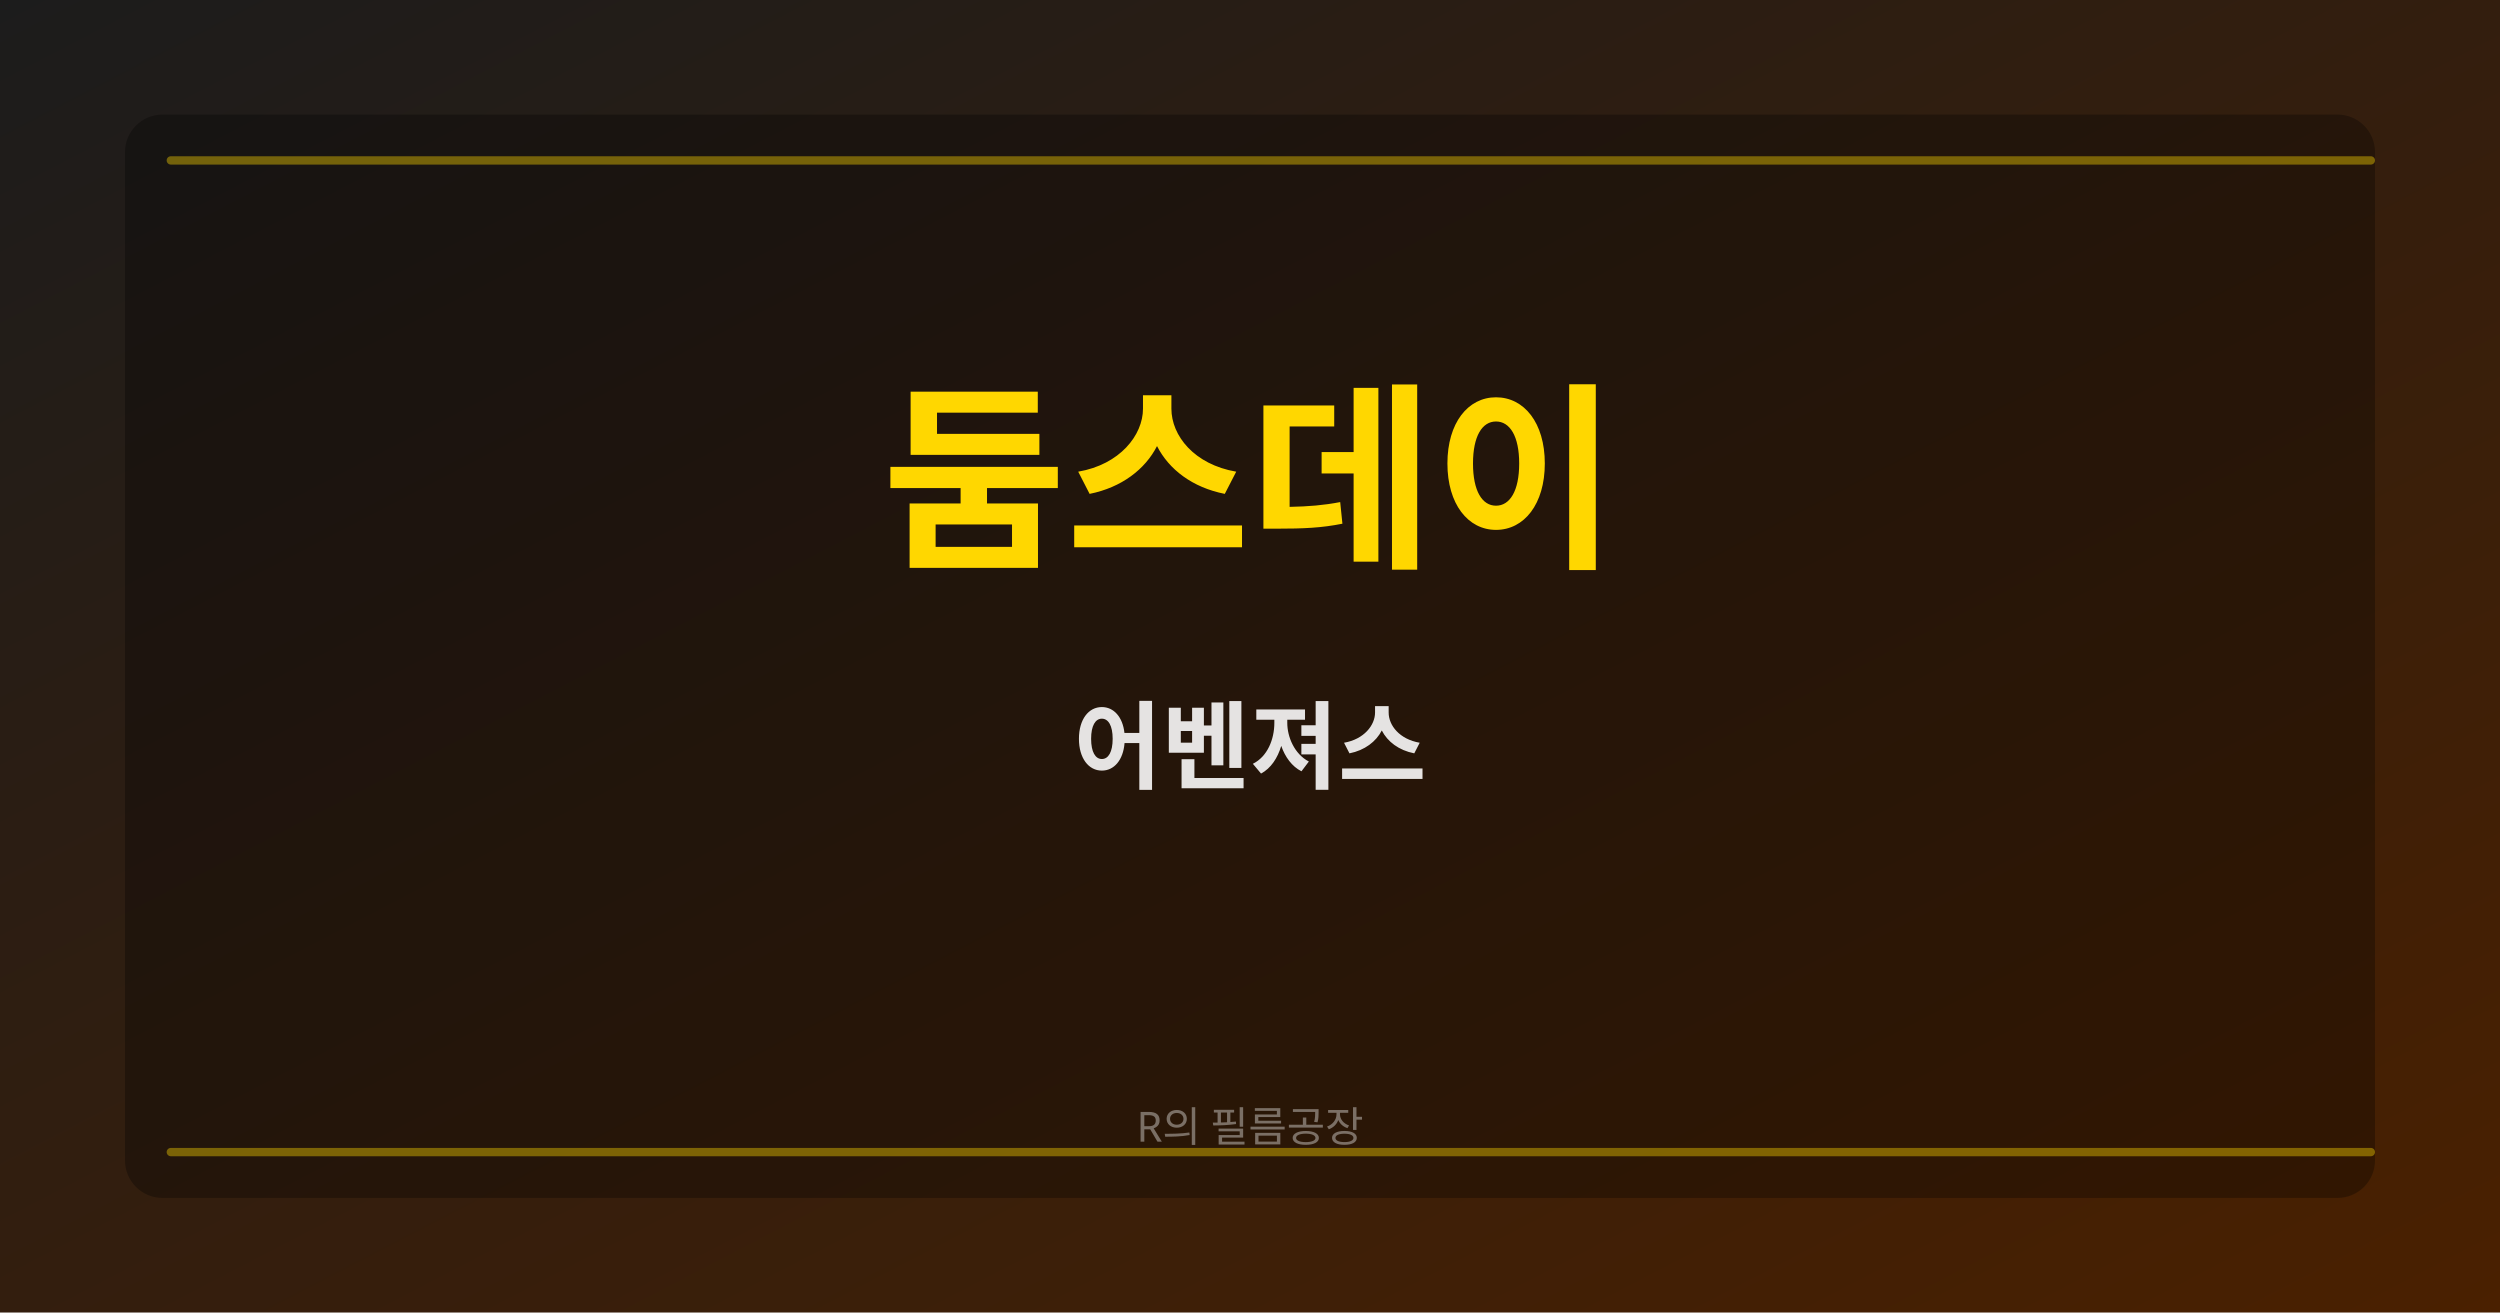
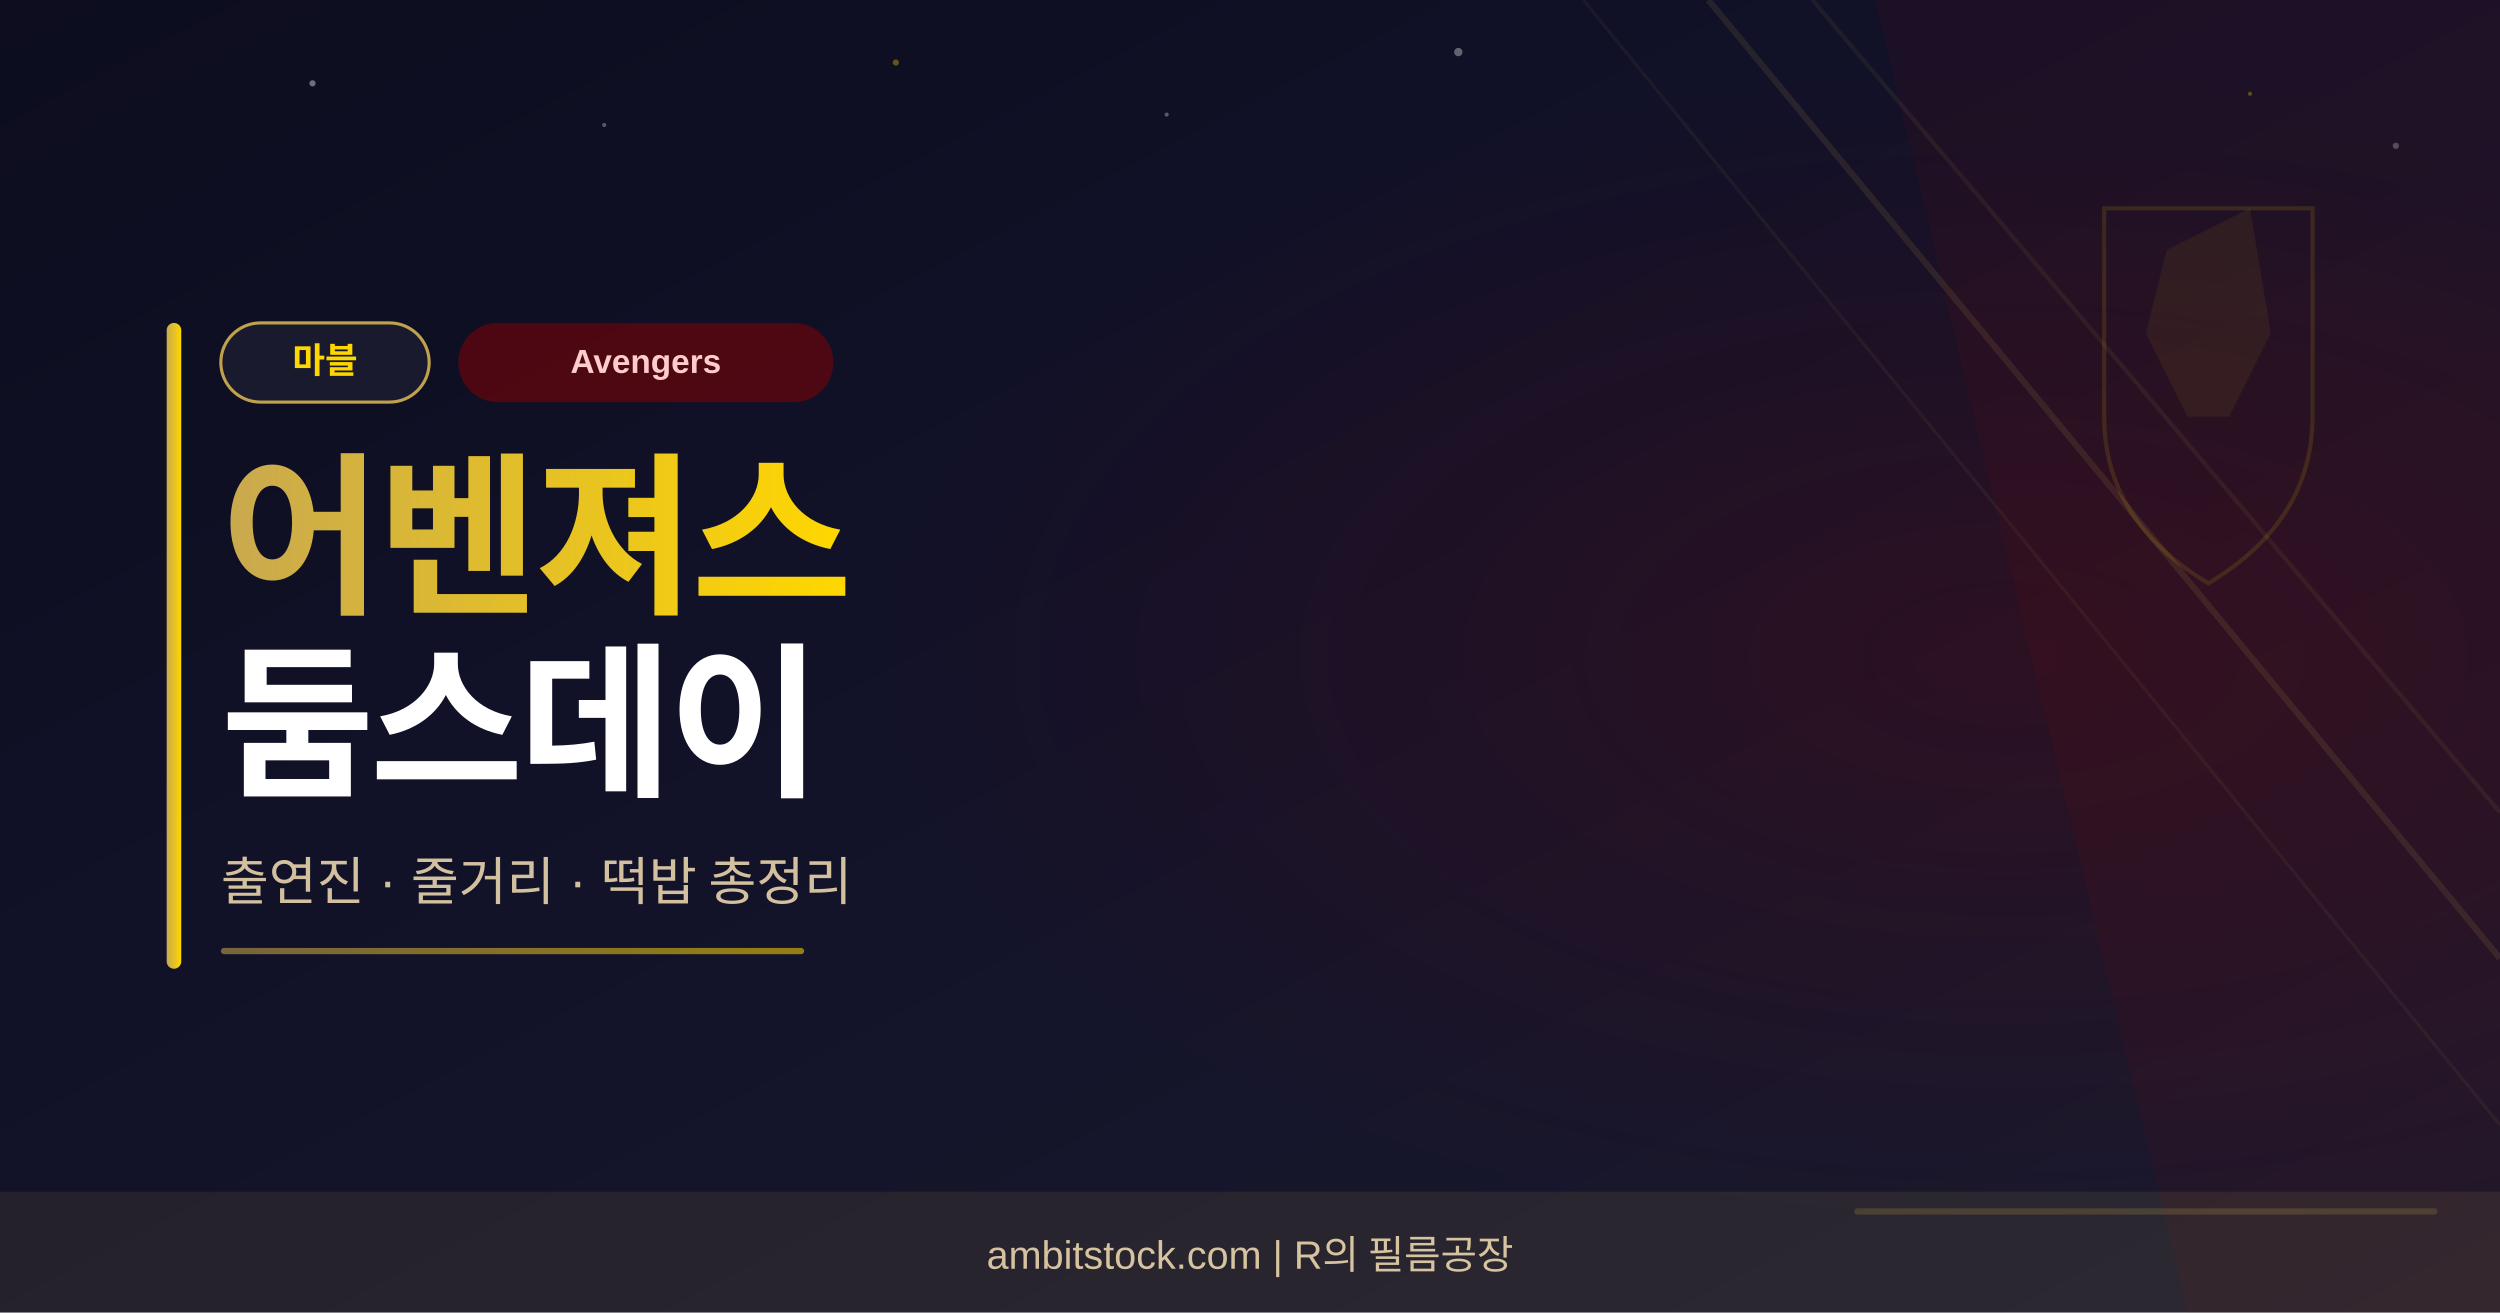
- <svg xmlns="http://www.w3.org/2000/svg" width="1200" height="630">
+ <svg xmlns="http://www.w3.org/2000/svg" viewBox="0 0 1200 630" width="1200" height="630">
  <defs>
    <linearGradient id="bg" x1="0%" y1="0%" x2="100%" y2="100%">
-       <stop offset="0%" style="stop-color:#1c1c1c" />
-       <stop offset="100%" style="stop-color:#4a2000" />
+       <stop offset="0%" style="stop-color:#0d0d1f" />
+       <stop offset="40%" style="stop-color:#111128" />
+       <stop offset="100%" style="stop-color:#1a1a2e" />
    </linearGradient>
+     <linearGradient id="gold" x1="0%" y1="0%" x2="100%" y2="0%">
+       <stop offset="0%" style="stop-color:#c9a94e" />
+       <stop offset="100%" style="stop-color:#ffd700" />
+     </linearGradient>
+     <radialGradient id="doom" cx="80%" cy="50%" r="45%">
+       <stop offset="0%" style="stop-color:#8b0000;stop-opacity:0.2" />
+       <stop offset="100%" style="stop-color:#8b0000;stop-opacity:0" />
+     </radialGradient>
  </defs>
  <rect width="1200" height="630" fill="url(#bg)" />
-   <rect x="60" y="55" width="1080" height="520" rx="18" fill="rgba(0,0,0,0.30)" />
-   <rect x="80" y="75" width="1060" height="4" rx="2" fill="rgba(255,215,0,0.4)" />
-   <rect x="80" y="551" width="1060" height="4" rx="2" fill="rgba(255,215,0,0.4)" />
-   <text x="600" y="265" text-anchor="middle" font-size="96" font-weight="900" fill="#ffd700" font-family="Pretendard, sans-serif">둠스데이</text>
-   <text x="600" y="375" text-anchor="middle" font-size="46" font-weight="700" fill="rgba(255,255,255,0.88)" font-family="Pretendard, sans-serif">어벤져스</text>
-   <text x="600" y="548" text-anchor="middle" font-size="20" fill="rgba(255,255,255,0.38)" font-family="Pretendard, sans-serif">R의 필름공장</text>
+   <rect width="1200" height="630" fill="url(#doom)" />
+   <polygon points="900,0 1200,0 1200,630 1050,630" fill="#8b0000" opacity="0.08" />
+   <line x1="820" y1="0" x2="1200" y2="460" stroke="#c9a94e" stroke-width="3" opacity="0.12" />
+   <line x1="870" y1="0" x2="1200" y2="390" stroke="#c9a94e" stroke-width="2" opacity="0.08" />
+   <line x1="760" y1="0" x2="1200" y2="540" stroke="#c9a94e" stroke-width="1.5" opacity="0.07" />
+   <circle cx="150" cy="40" r="1.5" fill="white" opacity="0.4" />
+   <circle cx="290" cy="60" r="1" fill="white" opacity="0.3" />
+   <circle cx="430" cy="30" r="1.5" fill="#ffd700" opacity="0.35" />
+   <circle cx="560" cy="55" r="1" fill="white" opacity="0.3" />
+   <circle cx="700" cy="25" r="2" fill="white" opacity="0.35" />
+   <circle cx="1080" cy="45" r="1" fill="#ffd700" opacity="0.3" />
+   <circle cx="1150" cy="70" r="1.5" fill="white" opacity="0.25" />
+   <path d="M 1010 100 L 1010 200 Q 1010 250 1060 280 Q 1110 250 1110 200 L 1110 100 Z" fill="none" stroke="#ffd700" stroke-width="2" opacity="0.12" />
+   <polygon points="1040,120 1080,100 1090,160 1070,200 1050,200 1030,160" fill="#ffd700" opacity="0.06" />
+   <rect x="890" y="580" width="280" height="3" fill="#c9a94e" opacity="0.2" rx="1.5" />
+   <rect x="80" y="155" width="7" height="310" fill="url(#gold)" rx="3.5" />
+   <rect x="106" y="155" width="100" height="38" rx="19" fill="#1a1a2e" stroke="#c9a94e" stroke-width="1.5" opacity="0.95" />
+   <text x="156" y="179" font-family="Arial, sans-serif" font-size="17" font-weight="700" fill="#ffd700" text-anchor="middle">마블</text>
+   <rect x="220" y="155" width="180" height="38" rx="19" fill="#8b0000" opacity="0.5" />
+   <text x="310" y="179" font-family="Arial, sans-serif" font-size="16" font-weight="700" fill="#ffcccc" text-anchor="middle">Avengers</text>
+   <text x="106" y="288" font-family="Arial Black, Arial, sans-serif" font-size="84" font-weight="900" fill="url(#gold)" letter-spacing="-2">어벤져스</text>
+   <text x="106" y="376" font-family="Arial Black, Arial, sans-serif" font-size="80" font-weight="900" fill="white" letter-spacing="-2">둠스데이</text>
+   <text x="106" y="432" font-family="Arial, sans-serif" font-size="25" font-weight="400" fill="#f5deb3" opacity="0.85">출연진 · 줄거리 · 떡밥 총정리</text>
+   <rect x="106" y="455" width="280" height="3" fill="url(#gold)" rx="1.5" opacity="0.55" />
+   <rect x="0" y="572" width="1200" height="58" fill="#c9a94e" opacity="0.1" />
+   <text x="600" y="609" font-family="Arial, sans-serif" font-size="19" fill="#f5deb3" text-anchor="middle" opacity="0.85">ambitstock.com | R의 필름공장</text>
</svg>
